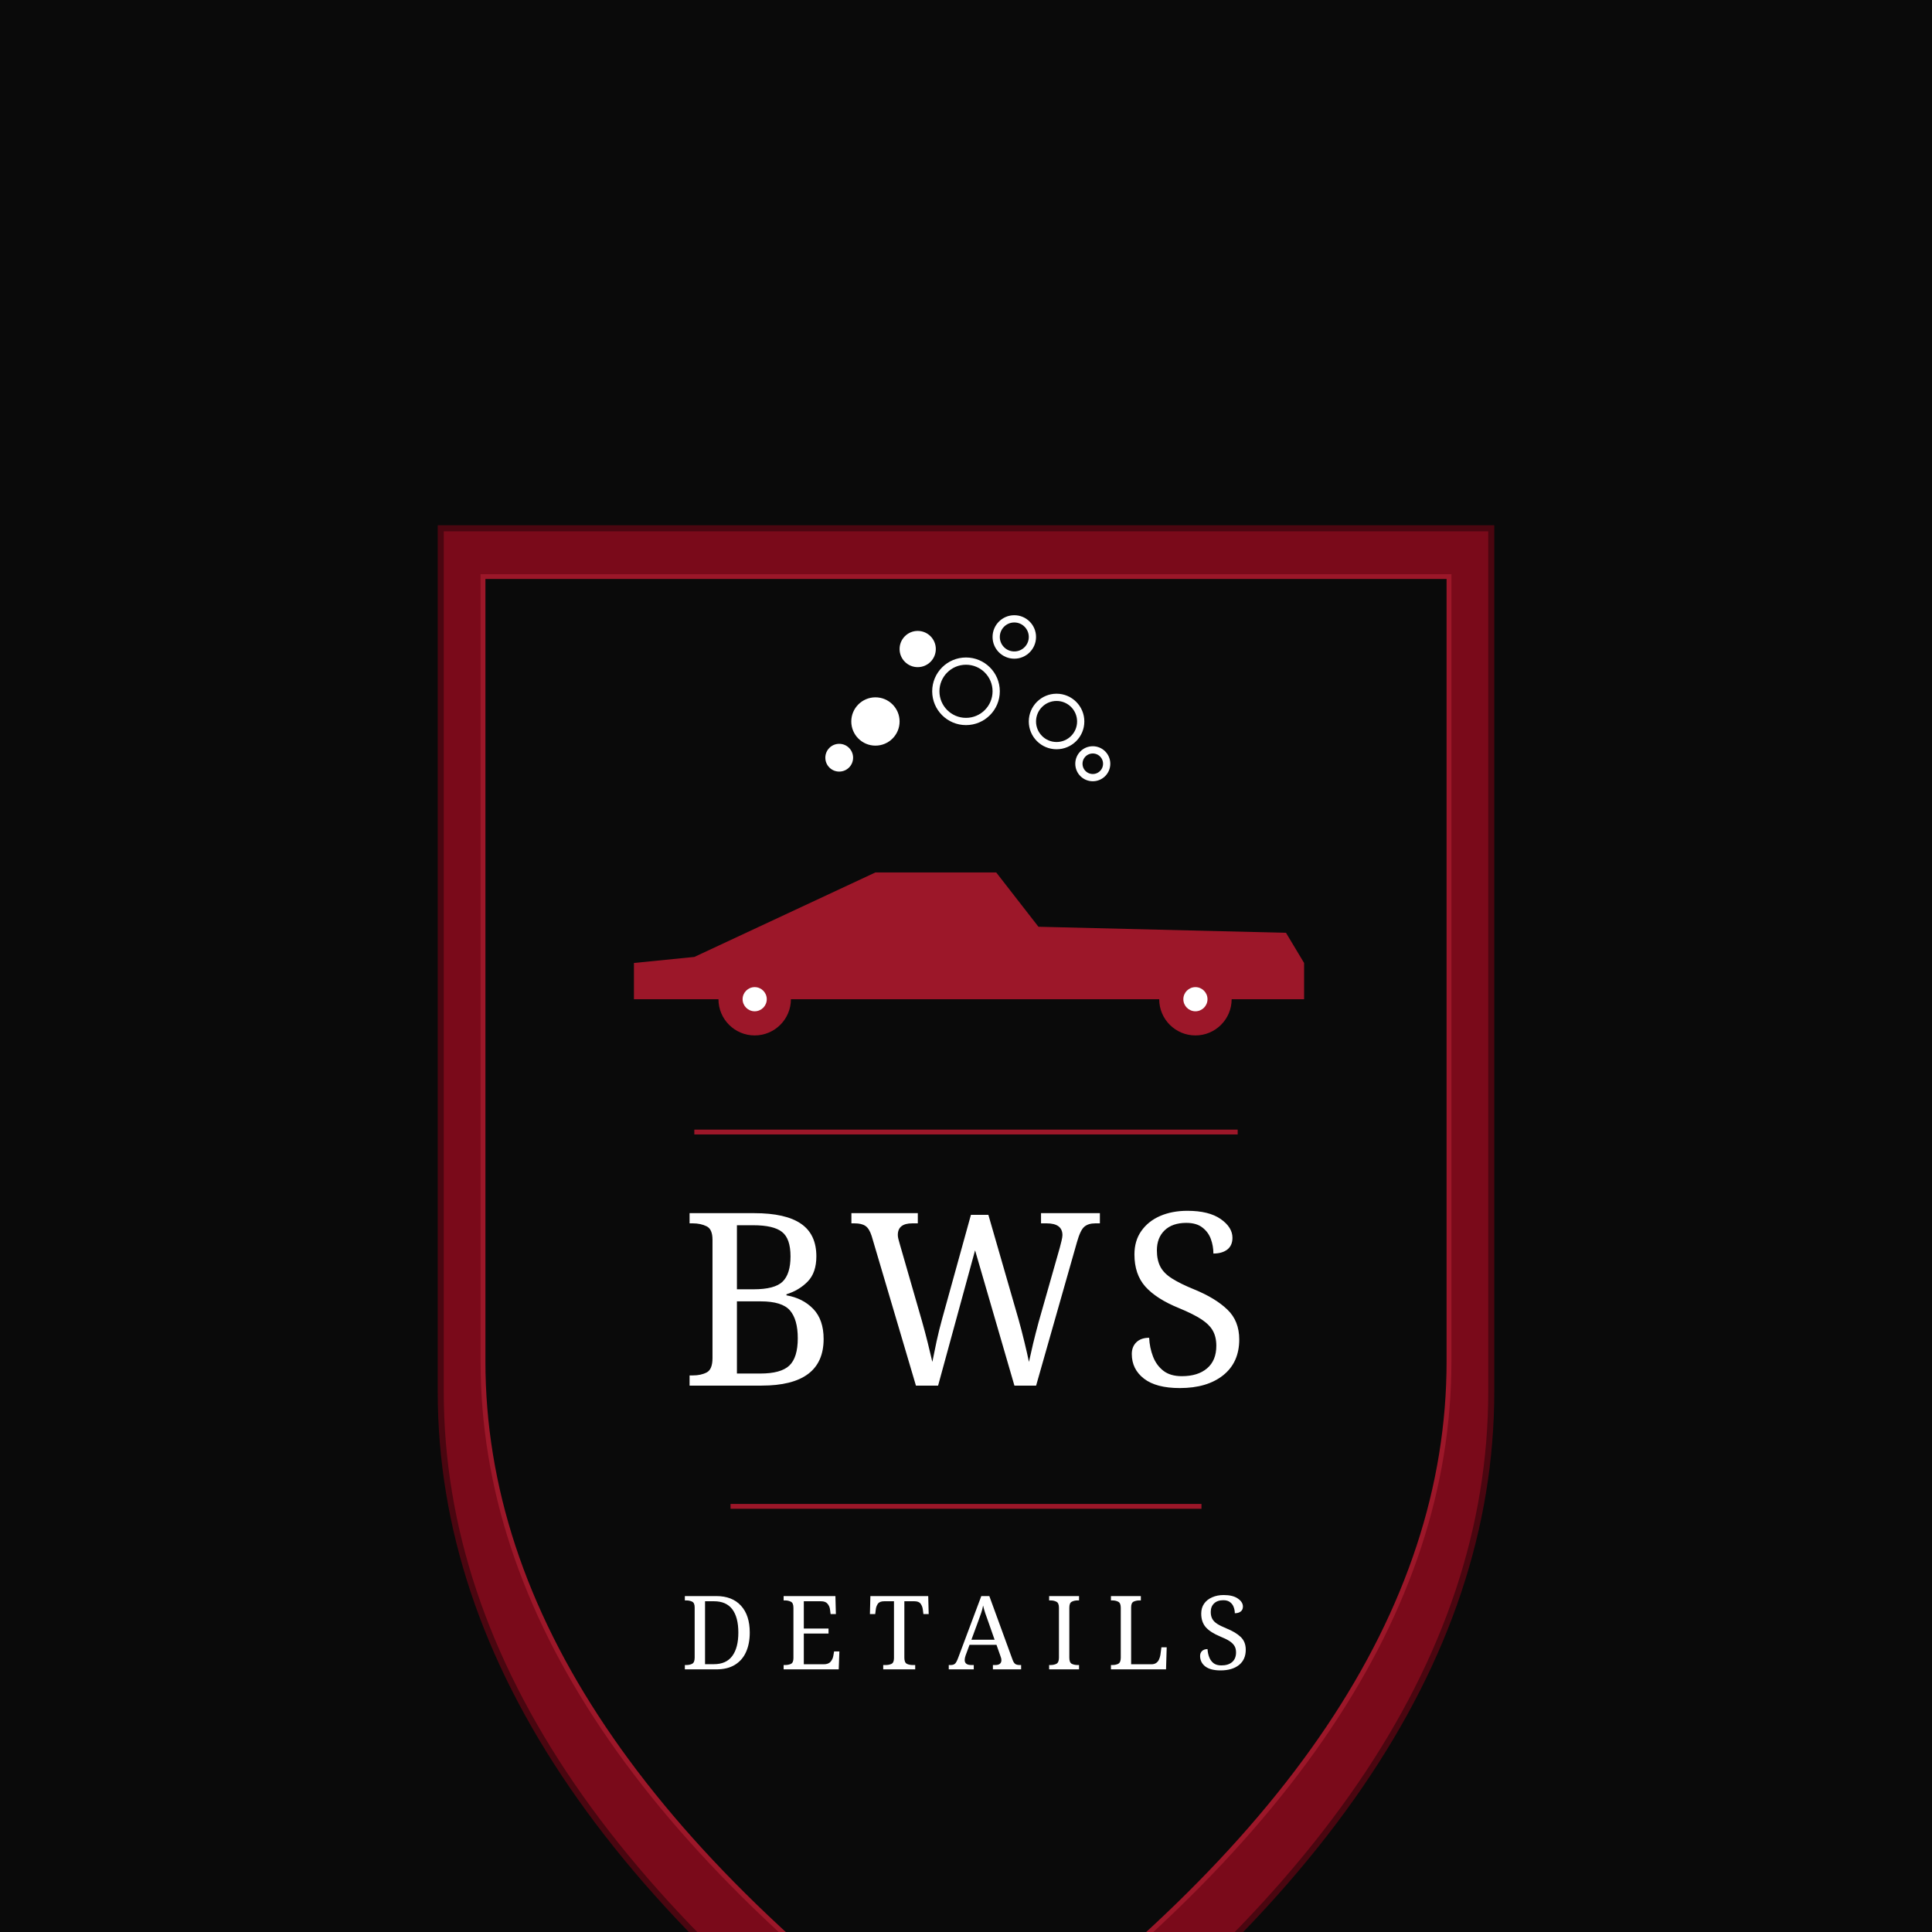
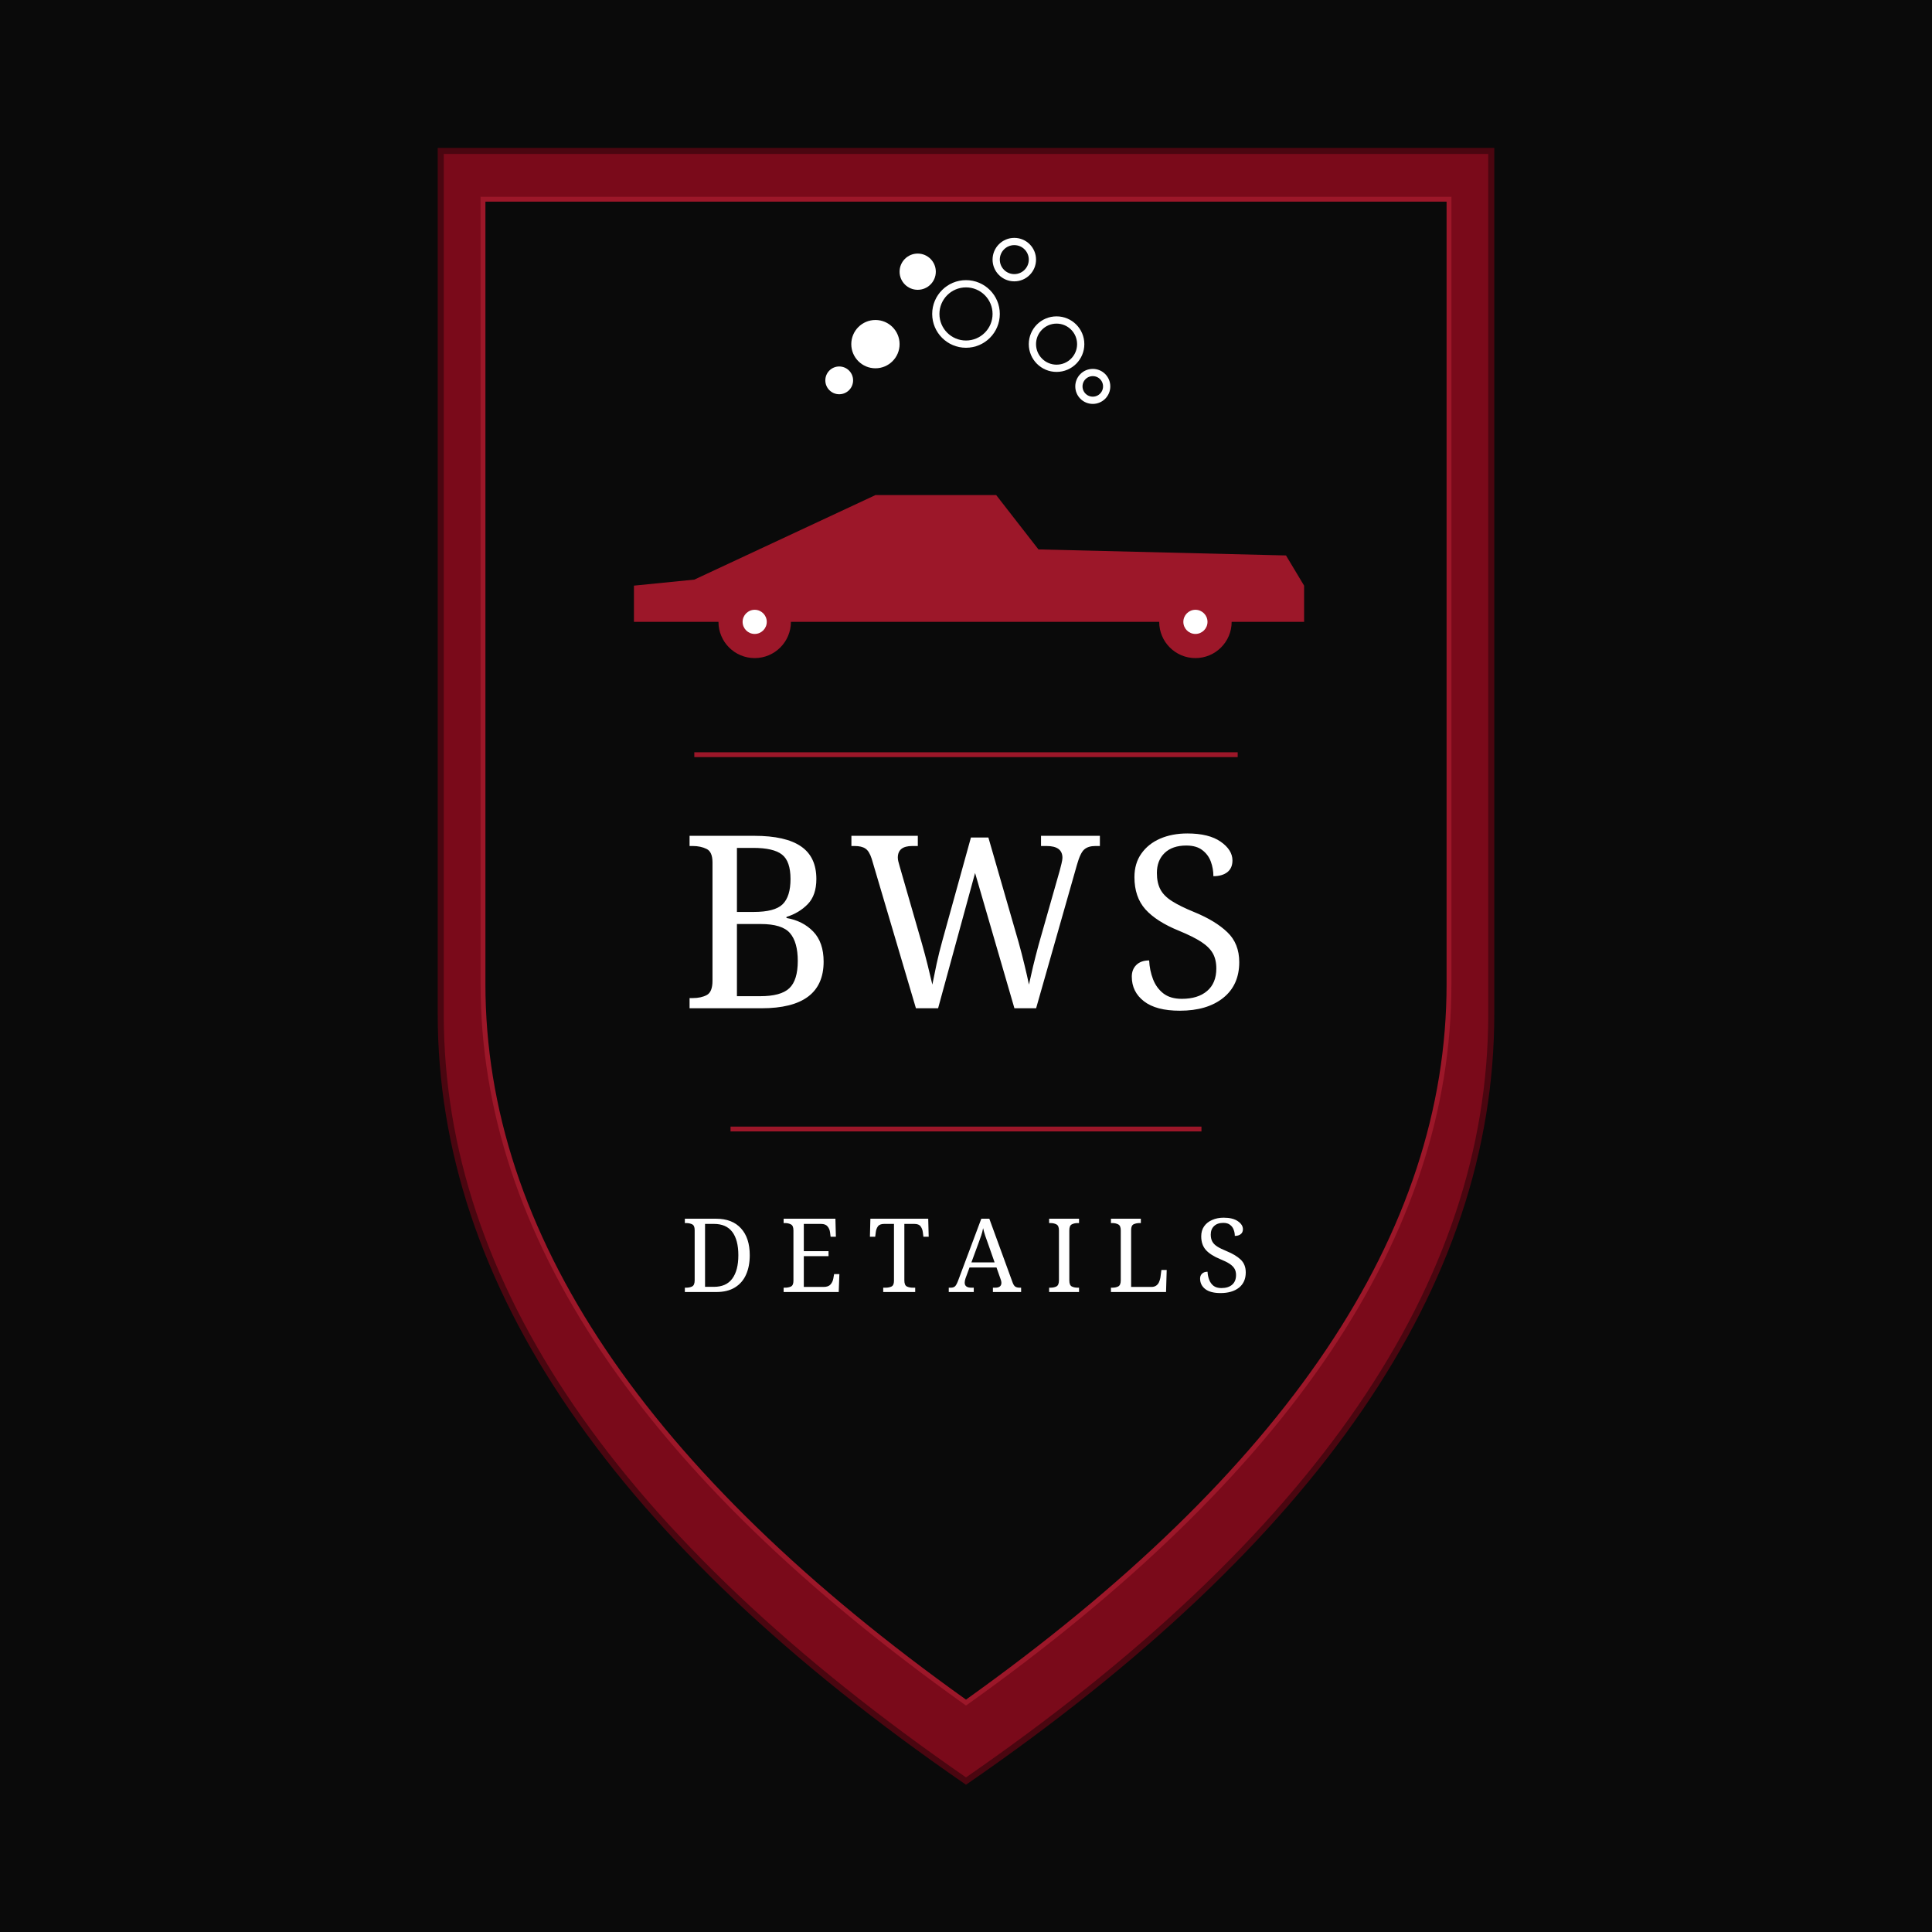
<svg xmlns="http://www.w3.org/2000/svg" width="1024" height="1024" viewBox="0 0 1024 1024">
  <rect width="1024" height="1024" fill="#0A0A0A" />
-   <g transform="translate(512, 280) scale(3.2)">
+   <g transform="translate(512, 80) scale(3.2)">
    <path d="M -87 0 L 87 0 L 87 143 Q 87 210 0 270 Q -87 210 -87 143 Z" fill="#7A0A1A" stroke="#4A0610" stroke-width="1" />
    <path d="M -80 8 L 80 8 L 80 138 Q 80 200 0 257 Q -80 200 -80 138 Z" fill="#0A0A0A" stroke="#9C1729" stroke-width="0.8" />
    <circle cx="0" cy="27" r="5" fill="none" stroke="#FFFFFF" stroke-width="1.2" />
    <circle cx="-15" cy="32" r="4" fill="#FFFFFF" />
    <circle cx="15" cy="32" r="4" fill="none" stroke="#FFFFFF" stroke-width="1.2" />
    <circle cx="-8" cy="20" r="3" fill="#FFFFFF" />
    <circle cx="8" cy="18" r="3" fill="none" stroke="#FFFFFF" stroke-width="1.2" />
    <circle cx="-21" cy="38" r="2.3" fill="#FFFFFF" />
    <circle cx="21" cy="39" r="2.3" fill="none" stroke="#FFFFFF" stroke-width="1.2" />
    <g transform="translate(-55, 51)">
      <path d="M 0 27 L 0 21 L 10 20 L 40 6 L 60 6 L 67 15 L 108 16 L 111 21 L 111 27 Z" fill="#9C1729" />
      <circle cx="20" cy="27" r="6" fill="#9C1729" />
      <circle cx="93" cy="27" r="6" fill="#9C1729" />
      <circle cx="20" cy="27" r="2" fill="#FFFFFF" />
      <circle cx="93" cy="27" r="2" fill="#FFFFFF" />
    </g>
    <line x1="-45" y1="100" x2="45" y2="100" stroke="#9C1729" stroke-width="0.8" />
    <text x="0" y="142" text-anchor="middle" font-family="Georgia, serif" font-size="40" font-weight="500" fill="#FFFFFF" letter-spacing="3">BWS</text>
    <line x1="-39" y1="162" x2="39" y2="162" stroke="#9C1729" stroke-width="0.8" />
    <text x="0" y="189" text-anchor="middle" font-family="Georgia, serif" font-size="17" fill="#FFFFFF" letter-spacing="4">DETAILS</text>
  </g>
</svg>
